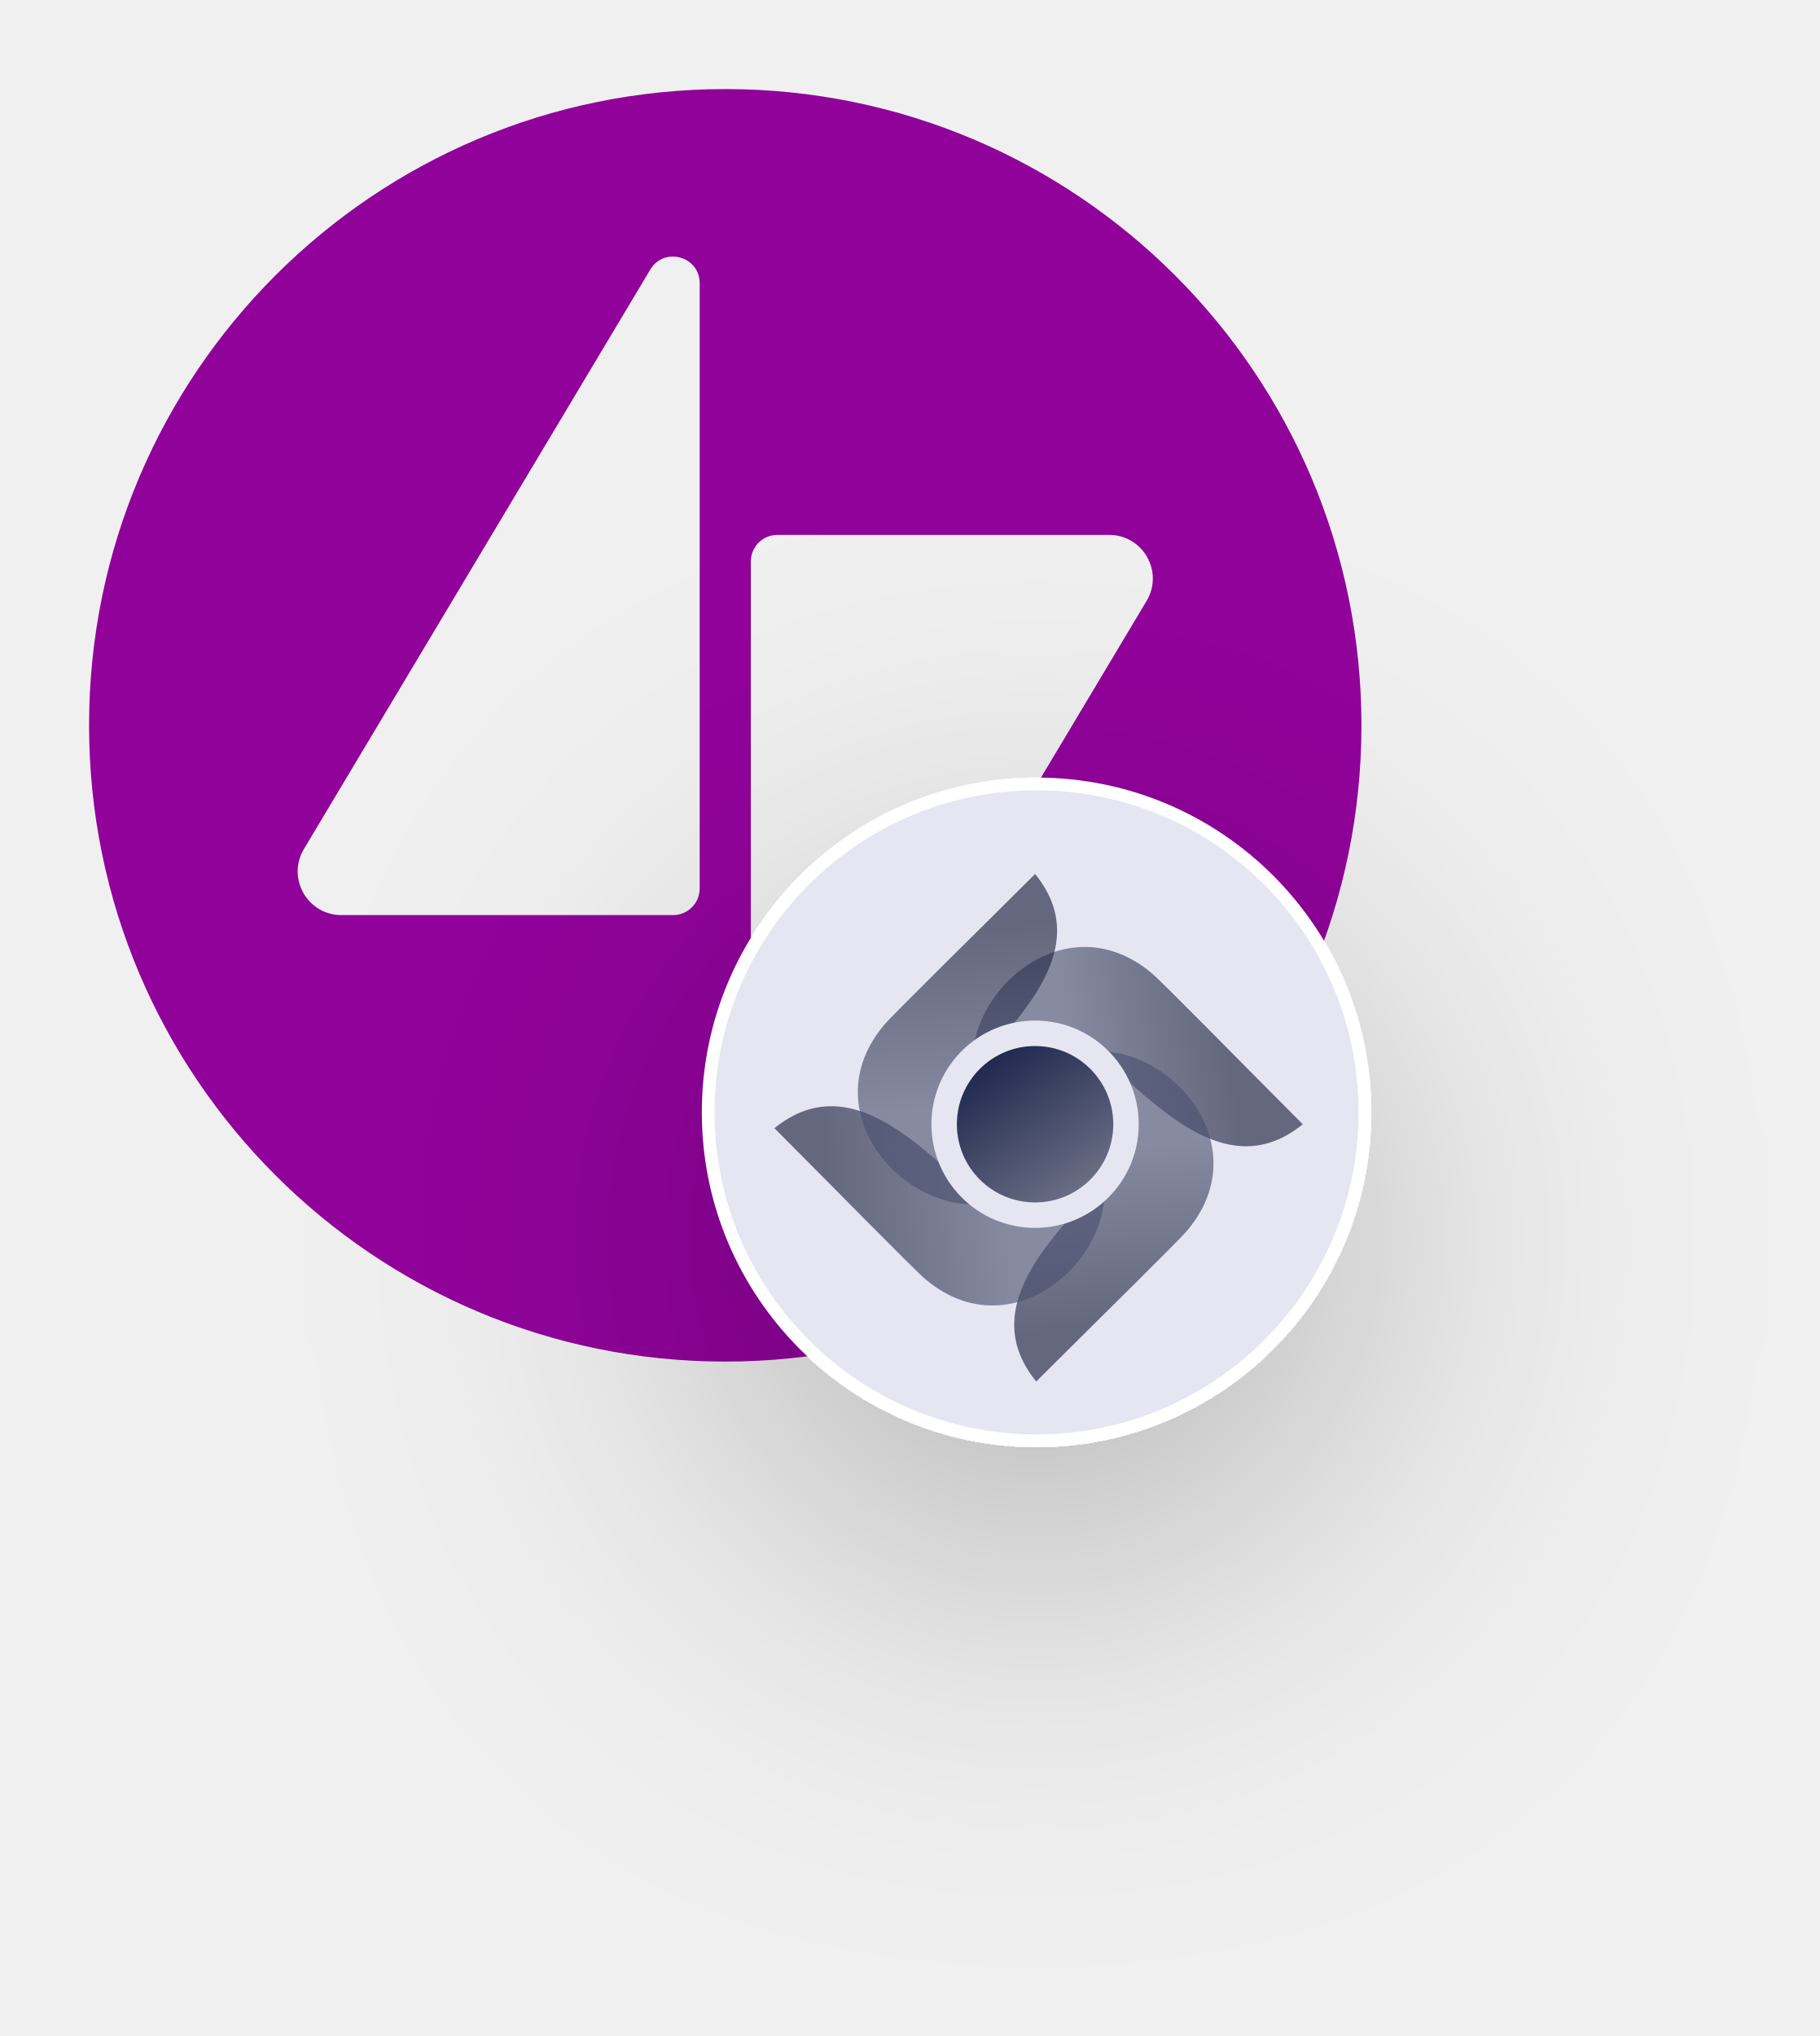
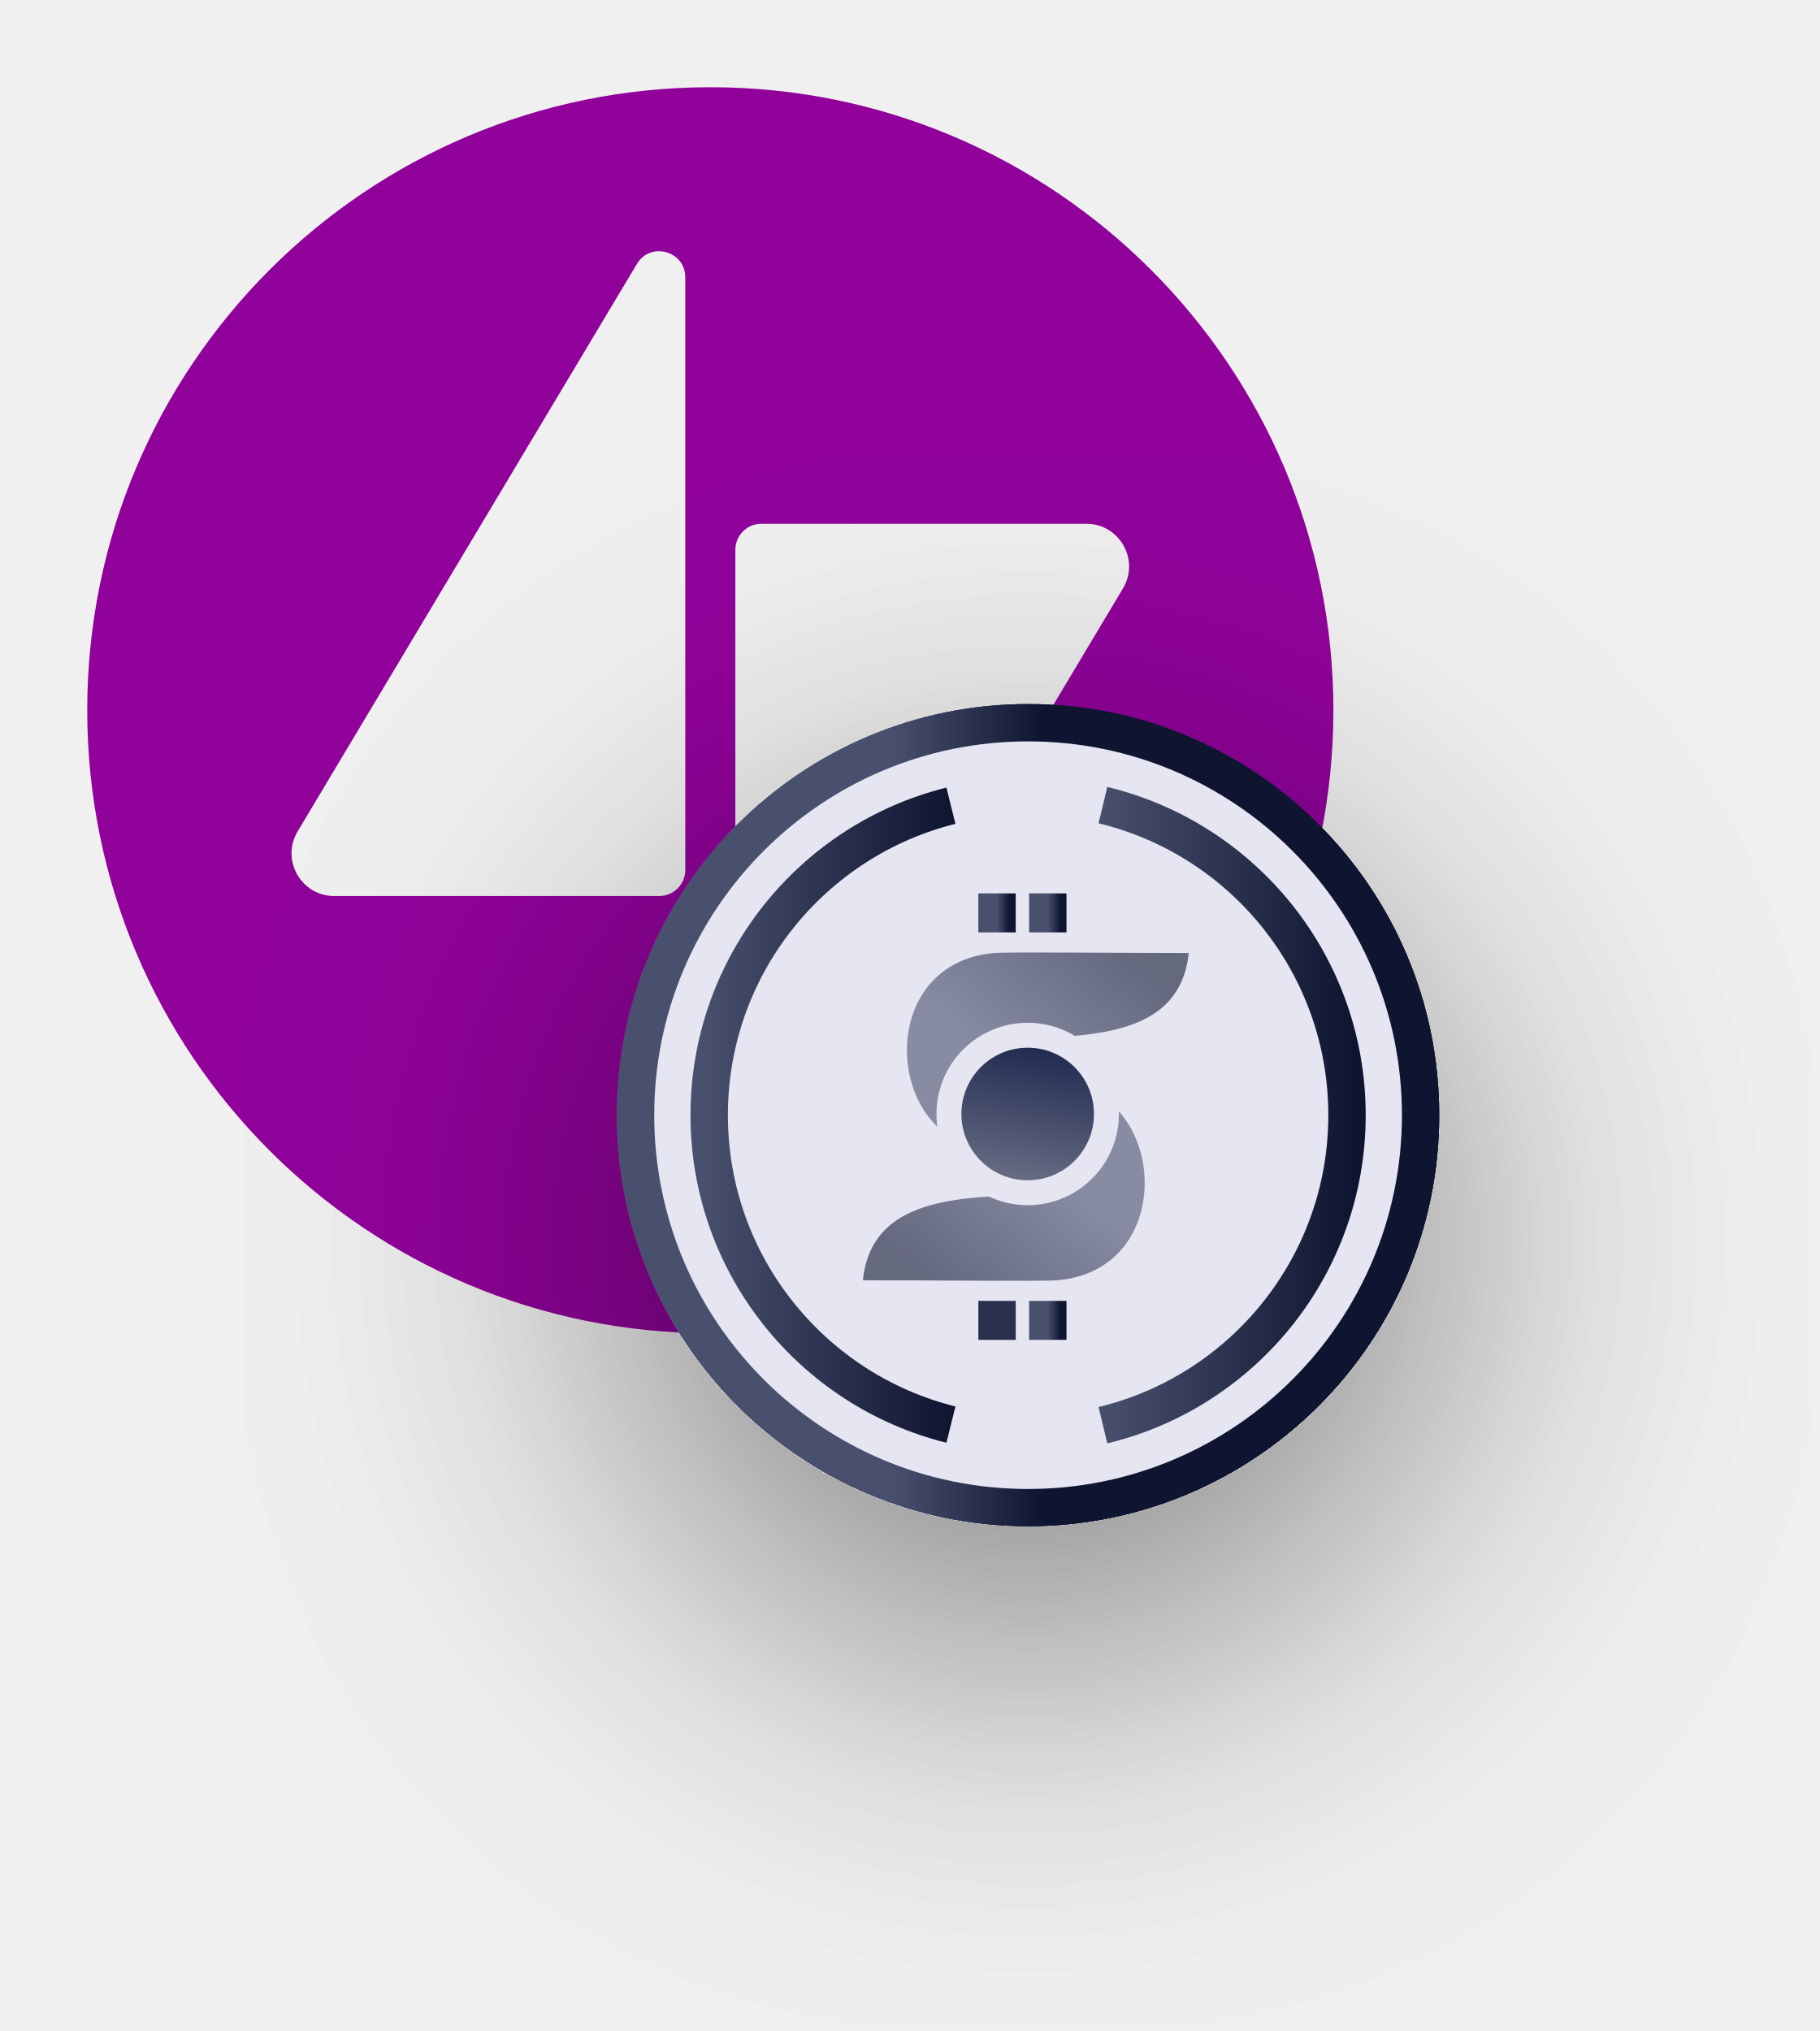
- <svg xmlns="http://www.w3.org/2000/svg" width="143" height="160" viewBox="0 0 143 160" fill="none">
+ <svg xmlns="http://www.w3.org/2000/svg" width="146" height="163" viewBox="0 0 146 163" fill="none">
  <path fill-rule="evenodd" clip-rule="evenodd" d="M107 57C107 84.614 84.615 107 57 107C29.386 107 7 84.614 7 57C7 29.386 29.386 7 57 7C84.615 7 107 29.386 107 57ZM59.009 91.691V44.123C59.009 42.97 59.944 42.035 61.098 42.035H87.172C89.835 42.035 91.481 44.937 90.115 47.222L62.891 92.764C61.803 94.583 59.009 93.812 59.009 91.691ZM54.991 69.823V22.255C54.991 20.135 52.197 19.363 51.109 21.183L23.885 66.724C22.519 69.01 24.165 71.912 26.828 71.912H52.902C54.056 71.912 54.991 70.977 54.991 69.823Z" fill="#91029B" />
-   <g filter="url(#filter0_d_4_22)">
-     <rect x="55.659" y="61.607" width="51.615" height="51.615" rx="25.808" fill="#E6E6F2" stroke="white" />
-     <path d="M90.507 76.469C91.396 77.213 98.087 84.049 102.389 88.35C95.834 93.677 89.688 85.278 85.386 82.205C81.084 79.132 77.192 86.507 77.192 86.507C73.709 79.951 82.928 70.118 90.507 76.469Z" fill="url(#paint0_linear_4_22)" fill-opacity="0.6" />
-     <path d="M93.322 96.686C92.578 97.575 85.742 104.266 81.44 108.568C76.114 102.013 84.513 95.867 87.586 91.565C90.659 87.263 83.284 83.371 83.284 83.371C89.839 79.888 99.672 89.107 93.322 96.686Z" fill="url(#paint1_linear_4_22)" fill-opacity="0.6" />
-     <path d="M72.746 100.543C71.858 99.799 65.166 92.963 60.864 88.661C67.42 83.335 73.566 91.734 77.868 94.807C82.169 97.88 86.062 90.505 86.062 90.505C89.544 97.06 80.326 106.893 72.746 100.543Z" fill="url(#paint2_linear_4_22)" fill-opacity="0.6" />
-     <path d="M69.47 80.564C70.215 79.676 77.05 72.984 81.352 68.682C86.678 75.238 78.279 81.383 75.206 85.685C72.133 89.987 79.508 93.88 79.508 93.88C72.953 97.362 63.12 88.144 69.47 80.564Z" fill="url(#paint3_linear_4_22)" fill-opacity="0.6" />
-     <path d="M81.35 95.494C85.296 95.494 88.496 92.295 88.496 88.349C88.496 84.402 85.296 81.203 81.35 81.203C77.404 81.203 74.204 84.402 74.204 88.349C74.204 92.295 77.404 95.494 81.35 95.494Z" fill="url(#paint4_linear_4_22)" stroke="#E6E6F2" stroke-width="2" />
+   <g filter="url(#filter0_d_10_82)">
+     <path d="M82.5 121C99.897 121 114 106.897 114 89.5C114 72.103 99.897 58 82.5 58C65.103 58 51 72.103 51 89.5C51 106.897 65.103 121 82.5 121Z" fill="#E6E6F2" stroke="url(#paint0_linear_10_82)" stroke-width="3" stroke-miterlimit="10" />
+     <path d="M76.309 64.663C65.166 67.433 56.91 77.501 56.91 89.498C56.91 101.496 65.168 111.565 76.309 114.333" stroke="url(#paint1_linear_10_82)" stroke-width="3" stroke-miterlimit="10" />
+     <path d="M88.505 114.38C99.742 111.678 108.092 101.565 108.092 89.498C108.092 77.431 99.742 67.32 88.505 64.616" stroke="url(#paint2_linear_10_82)" stroke-width="3" stroke-miterlimit="10" />
+     <path d="M80.008 71.7V74.829" stroke="url(#paint3_linear_10_82)" stroke-width="3" stroke-miterlimit="10" />
+     <path d="M84.082 71.7V74.829" stroke="url(#paint4_linear_10_82)" stroke-width="3" stroke-miterlimit="10" />
+     <path d="M80.008 104.404V107.533" stroke="url(#paint5_linear_10_82)" stroke-width="3" stroke-miterlimit="10" />
+     <path d="M84.082 104.404V107.533" stroke="url(#paint6_linear_10_82)" stroke-width="3" stroke-miterlimit="10" />
+     <path d="M84.856 102.749C83.783 102.843 74.896 102.749 69.242 102.749C70.05 94.942 79.606 96.422 84.452 95.614C89.298 94.806 87.01 87.403 87.01 87.403C93.605 89.421 94.009 101.941 84.856 102.749Z" fill="url(#paint7_linear_10_82)" fill-opacity="0.6" />
+     <path d="M79.777 76.484C80.85 76.39 89.738 76.484 95.392 76.484C94.584 84.291 85.027 82.811 80.181 83.619C75.335 84.427 77.624 91.83 77.624 91.83C71.029 89.81 70.625 77.292 79.777 76.484Z" fill="url(#paint8_linear_10_82)" fill-opacity="0.6" />
+     <path d="M82.468 95.723C85.958 95.723 88.787 92.894 88.787 89.404C88.787 85.914 85.958 83.085 82.468 83.085C78.978 83.085 76.149 85.914 76.149 89.404C76.149 92.894 78.978 95.723 82.468 95.723Z" fill="url(#paint9_linear_10_82)" stroke="#E6E6F2" stroke-width="2" />
+   </g>
+   <g filter="url(#filter1_d_10_82)">
+     <path d="M82.5 121C99.897 121 114 106.897 114 89.5C114 72.103 99.897 58 82.5 58C65.103 58 51 72.103 51 89.5C51 106.897 65.103 121 82.5 121Z" fill="#E6E6F2" stroke="url(#paint10_linear_10_82)" stroke-width="3" stroke-miterlimit="10" />
+     <path d="M76.309 64.663C65.166 67.433 56.91 77.501 56.91 89.498C56.91 101.496 65.168 111.565 76.309 114.333" stroke="url(#paint11_linear_10_82)" stroke-width="3" stroke-miterlimit="10" />
+     <path d="M88.505 114.38C99.742 111.678 108.092 101.565 108.092 89.498C108.092 77.431 99.742 67.32 88.505 64.616" stroke="url(#paint12_linear_10_82)" stroke-width="3" stroke-miterlimit="10" />
+     <path d="M80.008 71.7V74.829" stroke="url(#paint13_linear_10_82)" stroke-width="3" stroke-miterlimit="10" />
+     <path d="M84.082 71.7V74.829" stroke="url(#paint14_linear_10_82)" stroke-width="3" stroke-miterlimit="10" />
+     <path d="M80.008 104.404V107.533" stroke="url(#paint15_linear_10_82)" stroke-width="3" stroke-miterlimit="10" />
+     <path d="M84.082 104.404V107.533" stroke="url(#paint16_linear_10_82)" stroke-width="3" stroke-miterlimit="10" />
+     <path d="M84.856 102.749C83.783 102.843 74.896 102.749 69.242 102.749C70.05 94.942 79.606 96.422 84.452 95.614C89.298 94.806 87.01 87.403 87.01 87.403C93.605 89.421 94.009 101.941 84.856 102.749Z" fill="url(#paint17_linear_10_82)" fill-opacity="0.6" />
+     <path d="M79.777 76.484C80.85 76.39 89.738 76.484 95.392 76.484C94.584 84.291 85.027 82.811 80.181 83.619C75.335 84.427 77.624 91.83 77.624 91.83C71.029 89.81 70.625 77.292 79.777 76.484Z" fill="url(#paint18_linear_10_82)" fill-opacity="0.6" />
+     <path d="M82.468 95.723C85.958 95.723 88.787 92.894 88.787 89.404C88.787 85.914 85.958 83.085 82.468 83.085C78.978 83.085 76.149 85.914 76.149 89.404C76.149 92.894 78.978 95.723 82.468 95.723Z" fill="url(#paint19_linear_10_82)" stroke="#E6E6F2" stroke-width="2" />
  </g>
  <defs>
-     <filter id="filter0_d_4_22" x="20.95" y="37.95" width="121.353" height="121.35" filterUnits="userSpaceOnUse" color-interpolation-filters="sRGB">
+     <filter id="filter0_d_10_82" x="19.5" y="36.5" width="126" height="126" filterUnits="userSpaceOnUse" color-interpolation-filters="sRGB">
      <feFlood flood-opacity="0" result="BackgroundImageFix" />
      <feColorMatrix in="SourceAlpha" type="matrix" values="0 0 0 0 0 0 0 0 0 0 0 0 0 0 0 0 0 0 127 0" result="hardAlpha" />
      <feOffset dy="10" />
      <feGaussianBlur stdDeviation="15" />
      <feComposite in2="hardAlpha" operator="out" />
      <feColorMatrix type="matrix" values="0 0 0 0 0 0 0 0 0 0 0 0 0 0 0 0 0 0 0.25 0" />
-       <feBlend mode="normal" in2="BackgroundImageFix" result="effect1_dropShadow_4_22" />
-       <feBlend mode="normal" in="SourceGraphic" in2="effect1_dropShadow_4_22" result="shape" />
+       <feBlend mode="normal" in2="BackgroundImageFix" result="effect1_dropShadow_10_82" />
+       <feBlend mode="normal" in="SourceGraphic" in2="effect1_dropShadow_10_82" result="shape" />
    </filter>
-     <linearGradient id="paint0_linear_4_22" x1="83.603" y1="80.974" x2="95.918" y2="78.871" gradientUnits="userSpaceOnUse">
-       <stop stop-color="#484F6C" />
-       <stop offset="1" stop-color="#0D1330" />
+     <filter id="filter1_d_10_82" x="19.5" y="36.5" width="126" height="126" filterUnits="userSpaceOnUse" color-interpolation-filters="sRGB">
+       <feFlood flood-opacity="0" result="BackgroundImageFix" />
+       <feColorMatrix in="SourceAlpha" type="matrix" values="0 0 0 0 0 0 0 0 0 0 0 0 0 0 0 0 0 0 127 0" result="hardAlpha" />
+       <feOffset dy="10" />
+       <feGaussianBlur stdDeviation="15" />
+       <feComposite in2="hardAlpha" operator="out" />
+       <feColorMatrix type="matrix" values="0 0 0 0 0 0 0 0 0 0 0 0 0 0 0 0 0 0 0.25 0" />
+       <feBlend mode="normal" in2="BackgroundImageFix" result="effect1_dropShadow_10_82" />
+       <feBlend mode="normal" in="SourceGraphic" in2="effect1_dropShadow_10_82" result="shape" />
+     </filter>
+     <linearGradient id="paint0_linear_10_82" x1="71.611" y1="57.436" x2="83.725" y2="57.436" gradientUnits="userSpaceOnUse">
+       <stop stop-color="#49506D" />
+       <stop offset="1" stop-color="#0F1531" />
    </linearGradient>
-     <linearGradient id="paint1_linear_4_22" x1="88.817" y1="89.782" x2="90.046" y2="104.122" gradientUnits="userSpaceOnUse">
-       <stop stop-color="#484F6C" />
-       <stop offset="1" stop-color="#0D1330" />
+     <linearGradient id="paint1_linear_10_82" x1="56.344" y1="89.5" x2="76.444" y2="89.5" gradientUnits="userSpaceOnUse">
+       <stop stop-color="#49506D" />
+       <stop offset="1" stop-color="#0F1531" />
    </linearGradient>
-     <linearGradient id="paint2_linear_4_22" x1="79.65" y1="96.038" x2="65.31" y2="97.267" gradientUnits="userSpaceOnUse">
-       <stop stop-color="#484F6C" />
-       <stop offset="1" stop-color="#0D1330" />
+     <linearGradient id="paint2_linear_10_82" x1="88.374" y1="89.5" x2="108.656" y2="89.5" gradientUnits="userSpaceOnUse">
+       <stop stop-color="#49506D" />
+       <stop offset="1" stop-color="#0F1531" />
    </linearGradient>
-     <linearGradient id="paint3_linear_4_22" x1="73.975" y1="87.468" x2="72.746" y2="73.128" gradientUnits="userSpaceOnUse">
-       <stop stop-color="#484F6C" />
-       <stop offset="1" stop-color="#0D1330" />
+     <linearGradient id="paint3_linear_10_82" x1="80.008" y1="73.264" x2="81.008" y2="73.264" gradientUnits="userSpaceOnUse">
+       <stop stop-color="#49506D" />
+       <stop offset="1" stop-color="#0F1531" />
    </linearGradient>
-     <linearGradient id="paint4_linear_4_22" x1="78.344" y1="82.984" x2="85.448" y2="93.079" gradientUnits="userSpaceOnUse">
-       <stop stop-color="#20294F" />
-       <stop offset="1" stop-color="#6A6E84" />
+     <linearGradient id="paint4_linear_10_82" x1="84.082" y1="73.264" x2="85.082" y2="73.264" gradientUnits="userSpaceOnUse">
+       <stop stop-color="#49506D" />
+       <stop offset="1" stop-color="#0F1531" />
+     </linearGradient>
+     <linearGradient id="paint5_linear_10_82" x1="nan" y1="nan" x2="nan" y2="nan" gradientUnits="userSpaceOnUse">
+       <stop stop-color="#49506D" />
+       <stop offset="1" stop-color="#0F1531" />
+     </linearGradient>
+     <linearGradient id="paint6_linear_10_82" x1="84.082" y1="105.969" x2="85.082" y2="105.969" gradientUnits="userSpaceOnUse">
+       <stop stop-color="#49506D" />
+       <stop offset="1" stop-color="#0F1531" />
+     </linearGradient>
+     <linearGradient id="paint7_linear_10_82" x1="85.045" y1="94.085" x2="76.43" y2="104.316" gradientUnits="userSpaceOnUse">
+       <stop stop-color="#49506D" />
+       <stop offset="1" stop-color="#0F1531" />
+     </linearGradient>
+     <linearGradient id="paint8_linear_10_82" x1="79.587" y1="85.148" x2="88.202" y2="74.918" gradientUnits="userSpaceOnUse">
+       <stop stop-color="#49506D" />
+       <stop offset="1" stop-color="#0F1531" />
+     </linearGradient>
+     <linearGradient id="paint9_linear_10_82" x1="83.442" y1="83.805" x2="81.477" y2="95.106" gradientUnits="userSpaceOnUse">
+       <stop stop-color="#1F294F" />
+       <stop offset="1" stop-color="#6A6F85" />
+     </linearGradient>
+     <linearGradient id="paint10_linear_10_82" x1="71.611" y1="57.436" x2="83.725" y2="57.436" gradientUnits="userSpaceOnUse">
+       <stop stop-color="#49506D" />
+       <stop offset="1" stop-color="#0F1531" />
+     </linearGradient>
+     <linearGradient id="paint11_linear_10_82" x1="56.344" y1="89.5" x2="76.444" y2="89.5" gradientUnits="userSpaceOnUse">
+       <stop stop-color="#49506D" />
+       <stop offset="1" stop-color="#0F1531" />
+     </linearGradient>
+     <linearGradient id="paint12_linear_10_82" x1="88.374" y1="89.5" x2="108.656" y2="89.5" gradientUnits="userSpaceOnUse">
+       <stop stop-color="#49506D" />
+       <stop offset="1" stop-color="#0F1531" />
+     </linearGradient>
+     <linearGradient id="paint13_linear_10_82" x1="80.008" y1="73.264" x2="81.008" y2="73.264" gradientUnits="userSpaceOnUse">
+       <stop stop-color="#49506D" />
+       <stop offset="1" stop-color="#0F1531" />
+     </linearGradient>
+     <linearGradient id="paint14_linear_10_82" x1="84.082" y1="73.264" x2="85.082" y2="73.264" gradientUnits="userSpaceOnUse">
+       <stop stop-color="#49506D" />
+       <stop offset="1" stop-color="#0F1531" />
+     </linearGradient>
+     <linearGradient id="paint15_linear_10_82" x1="nan" y1="nan" x2="nan" y2="nan" gradientUnits="userSpaceOnUse">
+       <stop stop-color="#49506D" />
+       <stop offset="1" stop-color="#0F1531" />
+     </linearGradient>
+     <linearGradient id="paint16_linear_10_82" x1="84.082" y1="105.969" x2="85.082" y2="105.969" gradientUnits="userSpaceOnUse">
+       <stop stop-color="#49506D" />
+       <stop offset="1" stop-color="#0F1531" />
+     </linearGradient>
+     <linearGradient id="paint17_linear_10_82" x1="85.045" y1="94.085" x2="76.43" y2="104.316" gradientUnits="userSpaceOnUse">
+       <stop stop-color="#49506D" />
+       <stop offset="1" stop-color="#0F1531" />
+     </linearGradient>
+     <linearGradient id="paint18_linear_10_82" x1="79.587" y1="85.148" x2="88.202" y2="74.918" gradientUnits="userSpaceOnUse">
+       <stop stop-color="#49506D" />
+       <stop offset="1" stop-color="#0F1531" />
+     </linearGradient>
+     <linearGradient id="paint19_linear_10_82" x1="83.442" y1="83.805" x2="81.477" y2="95.106" gradientUnits="userSpaceOnUse">
+       <stop stop-color="#1F294F" />
+       <stop offset="1" stop-color="#6A6F85" />
    </linearGradient>
  </defs>
</svg>
